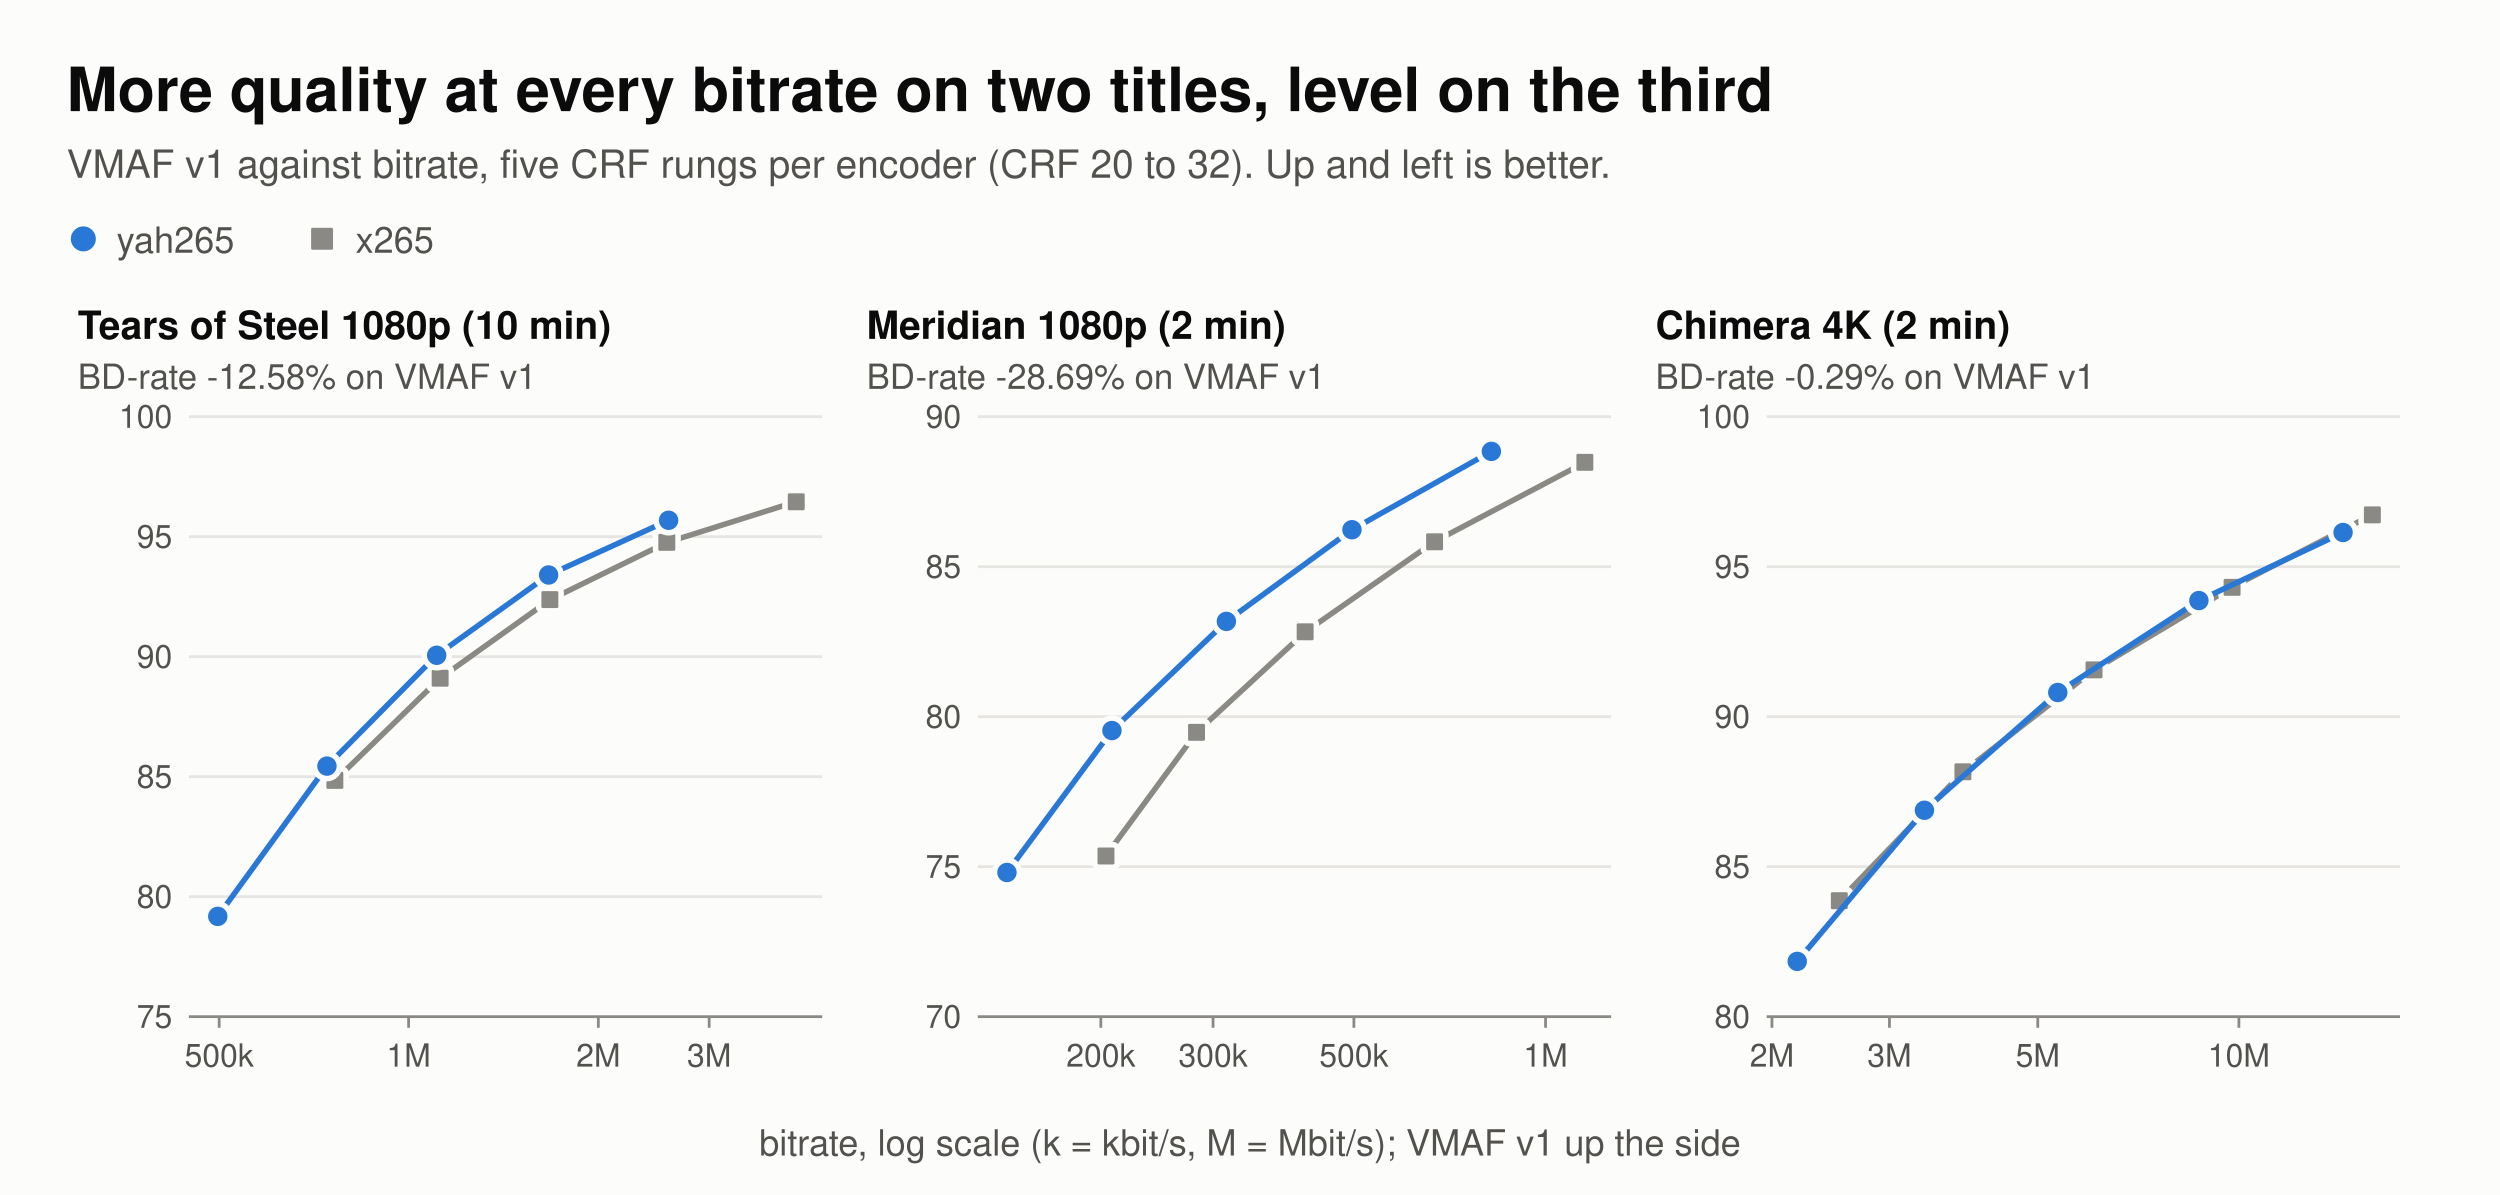
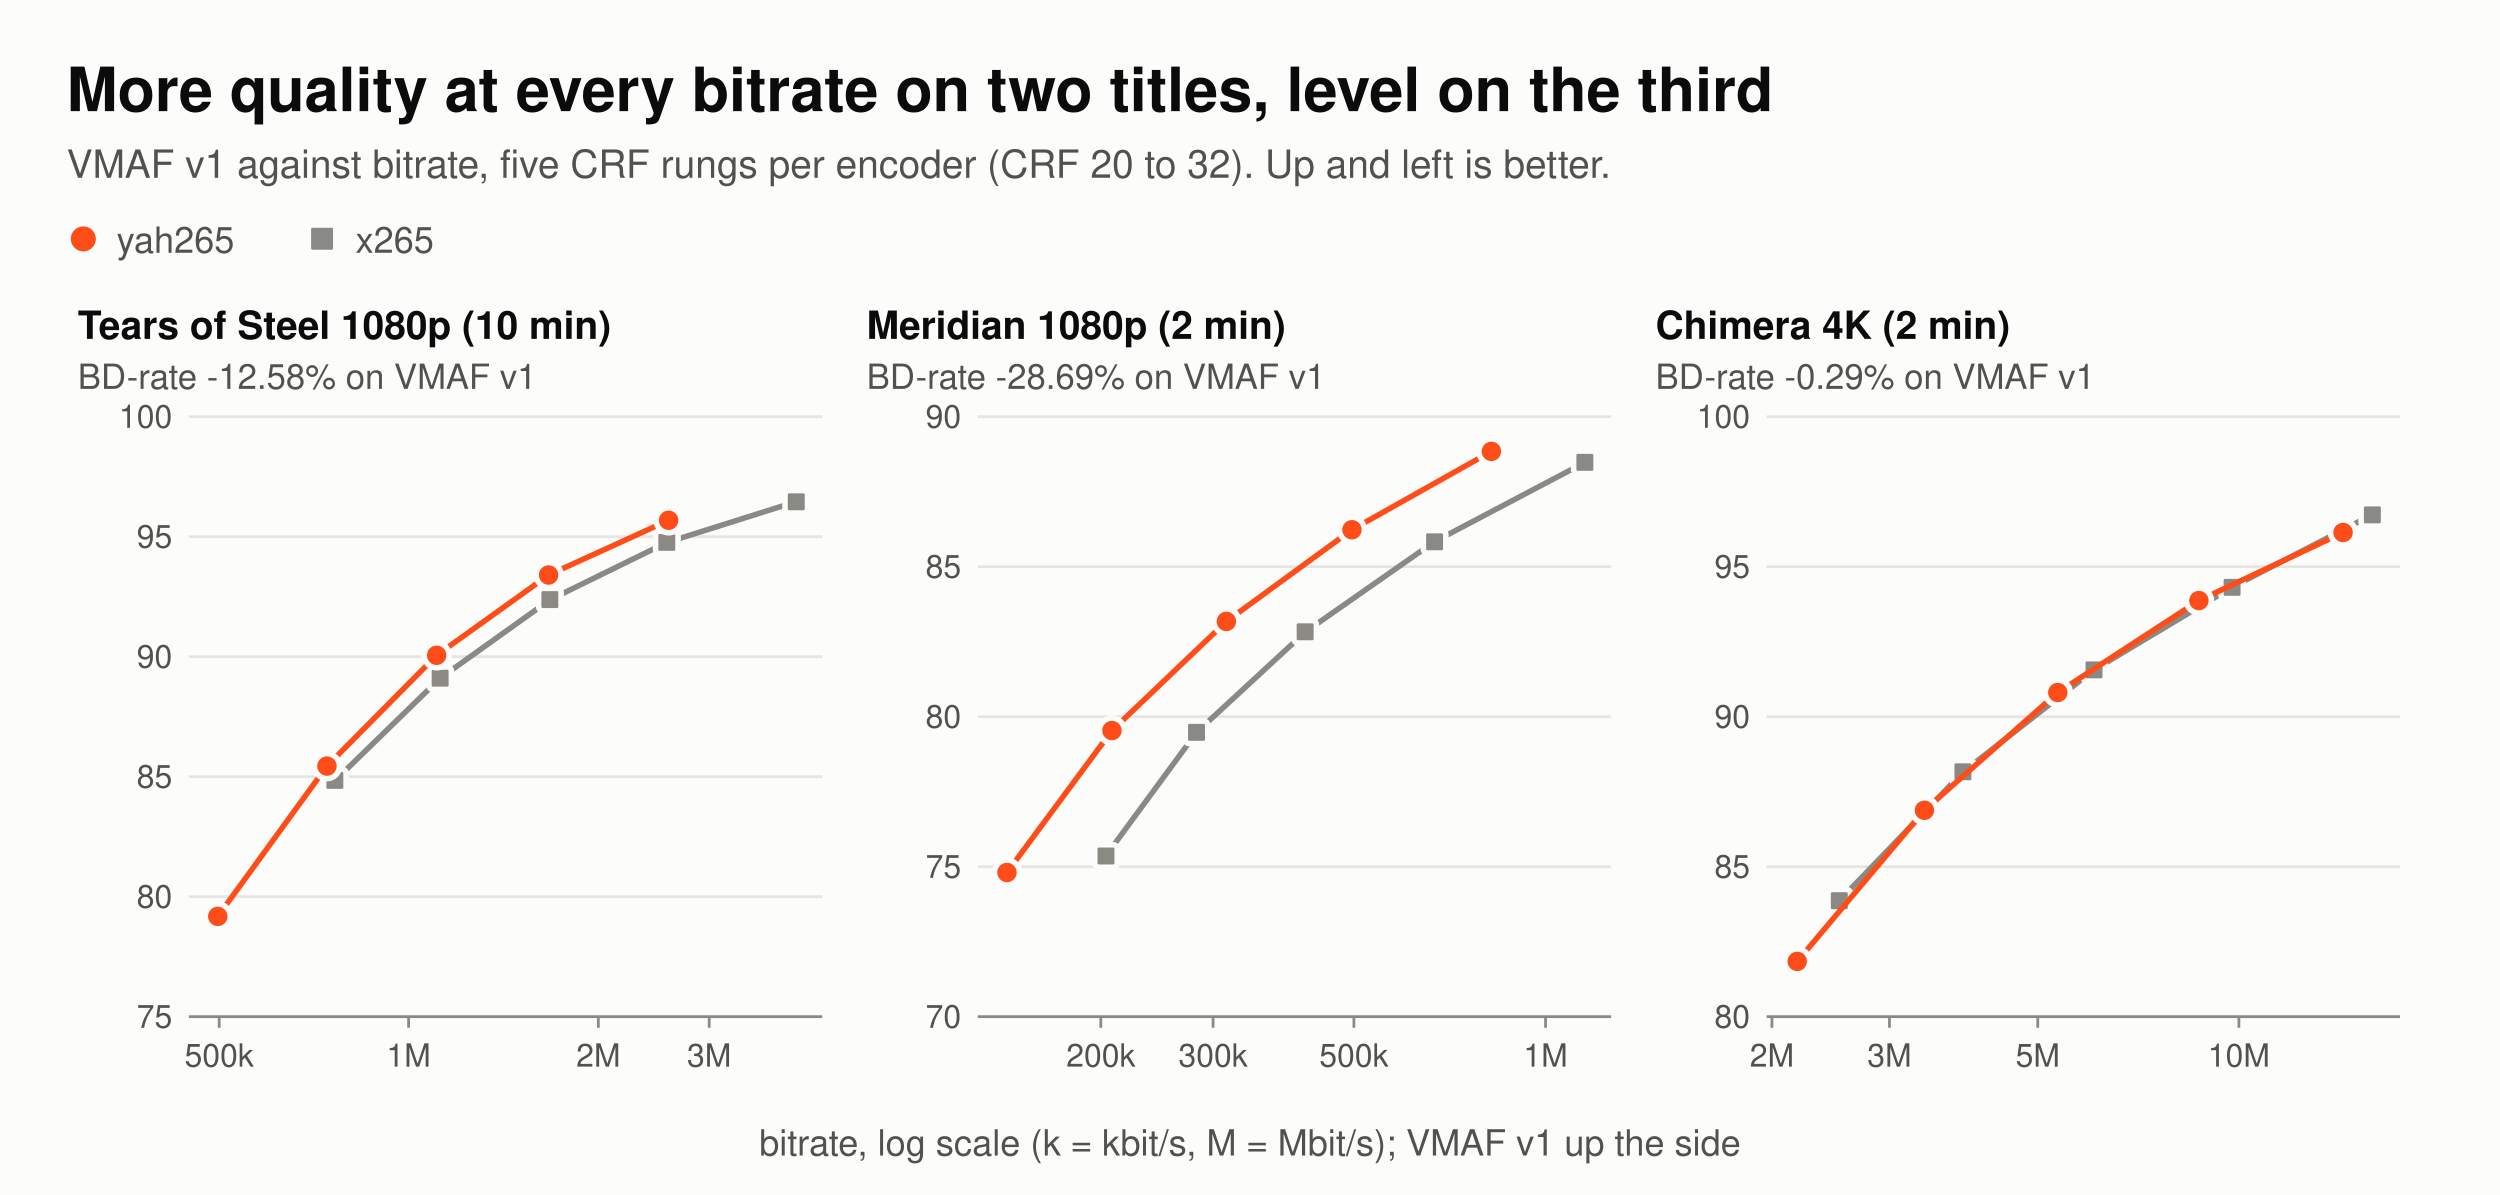
<svg xmlns="http://www.w3.org/2000/svg" width="900" height="430" viewBox="0 0 900 430" role="img">
  <style>
.bg{fill:#fcfcfb}.t1{fill:#0b0b0b}.t2{fill:#52514e}.grid{stroke:#e6e5e1}
- .base{stroke:#8a8984}.ring{stroke:#fcfcfb}
- .s1{fill:#2a78d6}.s2{fill:#eb6834}.s3{fill:#1baf7a}.sx{fill:#8a8984}
- .l1{stroke:#2a78d6}.l2{stroke:#eb6834}.l3{stroke:#1baf7a}.lx{stroke:#8a8984}.span{stroke:#e6e5e1}
- text{font-family:-apple-system,"IBM Plex Sans",Helvetica,Arial,sans-serif}
+ .base{stroke:#8a8984}.ring{stroke:#fcfcfb}.med{stroke:#0b0b0b}
+ .s1{fill:#ff4d1a}.s2{fill:#1baf7a}.s3{fill:#6250d6}.sx{fill:#8a8984}
+ .l1{stroke:#ff4d1a}.l2{stroke:#1baf7a}.l3{stroke:#6250d6}.lx{stroke:#8a8984}.span{stroke:#e6e5e1}
+ text{font-family:system-ui,-apple-system,"Segoe UI",Helvetica,Arial,sans-serif}
@media (prefers-color-scheme:dark){
.bg{fill:#1a1a19}.t1{fill:#f0efec}.t2{fill:#c3c2b7}.grid{stroke:#2e2e2c}
- .base{stroke:#8a8984}.ring{stroke:#1a1a19}
- .s1{fill:#3987e5}.s2{fill:#d95926}.s3{fill:#199e70}.sx{fill:#8a8984}
- .l1{stroke:#3987e5}.l2{stroke:#d95926}.l3{stroke:#199e70}.lx{stroke:#8a8984}.span{stroke:#3a3a37}}
+ .base{stroke:#8a8984}.ring{stroke:#1a1a19}.med{stroke:#f0efec}
+ .s1{fill:#ff4d1a}.s2{fill:#199e70}.s3{fill:#9085e9}.sx{fill:#8a8984}
+ .l1{stroke:#ff4d1a}.l2{stroke:#199e70}.l3{stroke:#9085e9}.lx{stroke:#8a8984}.span{stroke:#3a3a37}}
</style>
  <rect width="100%" height="100%" class="bg" />
  <text x="24.0" y="40.0" font-size="22" class="t1" text-anchor="start" font-weight="600">More quality at every bitrate on two titles, level on the third</text>
  <text x="24.0" y="64.0" font-size="14" class="t2" text-anchor="start">VMAF v1 against bitrate, five CRF rungs per encoder (CRF 20 to 32). Up and left is better.</text>
  <circle cx="30.0" cy="86.0" r="5.5" class="s1 ring" stroke-width="2" />
  <text x="42.0" y="91.0" font-size="13" class="t2" text-anchor="start">yah265</text>
  <rect x="111.0" y="81.0" width="9.9" height="9.9" rx="1.5" class="sx ring" stroke-width="2" />
  <text x="128.0" y="91.0" font-size="13" class="t2" text-anchor="start">x265</text>
  <text x="28.0" y="122.0" font-size="14" class="t1" text-anchor="start" font-weight="600">Tears of Steel 1080p (10 min)</text>
  <text x="28.0" y="140.0" font-size="12.5" class="t2" text-anchor="start">BD-rate -12.58% on VMAF v1</text>
  <line x1="68.0" y1="366.0" x2="296.0" y2="366.0" class="base" />
  <text x="62.0" y="370.0" font-size="11.5" class="t2" text-anchor="end">75</text>
  <line x1="68.0" y1="322.8" x2="296.0" y2="322.8" class="grid" />
  <text x="62.0" y="326.8" font-size="11.5" class="t2" text-anchor="end">80</text>
  <line x1="68.0" y1="279.6" x2="296.0" y2="279.6" class="grid" />
  <text x="62.0" y="283.6" font-size="11.5" class="t2" text-anchor="end">85</text>
  <line x1="68.0" y1="236.4" x2="296.0" y2="236.4" class="grid" />
  <text x="62.0" y="240.4" font-size="11.5" class="t2" text-anchor="end">90</text>
  <line x1="68.0" y1="193.2" x2="296.0" y2="193.2" class="grid" />
  <text x="62.0" y="197.2" font-size="11.5" class="t2" text-anchor="end">95</text>
  <line x1="68.0" y1="150.0" x2="296.0" y2="150.0" class="grid" />
  <text x="62.0" y="154.0" font-size="11.5" class="t2" text-anchor="end">100</text>
  <line x1="78.9" y1="366" x2="78.9" y2="370" class="base" />
  <text x="78.9" y="384.0" font-size="11.5" class="t2" text-anchor="middle">500k</text>
  <line x1="147.1" y1="366" x2="147.1" y2="370" class="base" />
  <text x="147.1" y="384.0" font-size="11.5" class="t2" text-anchor="middle">1M</text>
  <line x1="215.4" y1="366" x2="215.4" y2="370" class="base" />
  <text x="215.4" y="384.0" font-size="11.5" class="t2" text-anchor="middle">2M</text>
  <line x1="255.3" y1="366" x2="255.3" y2="370" class="base" />
  <text x="255.3" y="384.0" font-size="11.5" class="t2" text-anchor="middle">3M</text>
  <polyline fill="none" class="lx" stroke-width="2" points="120.6,281.0 158.4,244.2 198.0,215.9 240.0,195.3 286.6,180.6" />
  <rect x="116.5" y="276.9" width="8.1" height="8.1" rx="1.5" class="sx ring" stroke-width="2" />
  <rect x="154.4" y="240.1" width="8.1" height="8.1" rx="1.5" class="sx ring" stroke-width="2" />
  <rect x="193.9" y="211.8" width="8.1" height="8.1" rx="1.5" class="sx ring" stroke-width="2" />
  <rect x="236.0" y="191.2" width="8.1" height="8.1" rx="1.5" class="sx ring" stroke-width="2" />
  <rect x="282.6" y="176.6" width="8.1" height="8.1" rx="1.5" class="sx ring" stroke-width="2" />
  <polyline fill="none" class="l1" stroke-width="2" points="78.4,329.9 117.7,275.8 157.2,235.9 197.5,207.0 240.7,187.3" />
  <circle cx="78.4" cy="329.9" r="4.5" class="s1 ring" stroke-width="2" />
  <circle cx="117.7" cy="275.8" r="4.5" class="s1 ring" stroke-width="2" />
  <circle cx="157.2" cy="235.9" r="4.5" class="s1 ring" stroke-width="2" />
  <circle cx="197.5" cy="207.0" r="4.5" class="s1 ring" stroke-width="2" />
  <circle cx="240.7" cy="187.3" r="4.5" class="s1 ring" stroke-width="2" />
  <text x="312.0" y="122.0" font-size="14" class="t1" text-anchor="start" font-weight="600">Meridian 1080p (2 min)</text>
  <text x="312.0" y="140.0" font-size="12.5" class="t2" text-anchor="start">BD-rate -28.69% on VMAF v1</text>
  <line x1="352.0" y1="366.0" x2="580.0" y2="366.0" class="base" />
  <text x="346.0" y="370.0" font-size="11.5" class="t2" text-anchor="end">70</text>
  <line x1="352.0" y1="312.0" x2="580.0" y2="312.0" class="grid" />
  <text x="346.0" y="316.0" font-size="11.5" class="t2" text-anchor="end">75</text>
  <line x1="352.0" y1="258.0" x2="580.0" y2="258.0" class="grid" />
  <text x="346.0" y="262.0" font-size="11.5" class="t2" text-anchor="end">80</text>
  <line x1="352.0" y1="204.0" x2="580.0" y2="204.0" class="grid" />
  <text x="346.0" y="208.0" font-size="11.5" class="t2" text-anchor="end">85</text>
  <line x1="352.0" y1="150.0" x2="580.0" y2="150.0" class="grid" />
  <text x="346.0" y="154.0" font-size="11.5" class="t2" text-anchor="end">90</text>
  <line x1="396.3" y1="366" x2="396.3" y2="370" class="base" />
  <text x="396.3" y="384.0" font-size="11.5" class="t2" text-anchor="middle">200k</text>
  <line x1="436.7" y1="366" x2="436.7" y2="370" class="base" />
  <text x="436.7" y="384.0" font-size="11.5" class="t2" text-anchor="middle">300k</text>
  <line x1="487.4" y1="366" x2="487.4" y2="370" class="base" />
  <text x="487.4" y="384.0" font-size="11.5" class="t2" text-anchor="middle">500k</text>
  <line x1="556.4" y1="366" x2="556.4" y2="370" class="base" />
  <text x="556.4" y="384.0" font-size="11.5" class="t2" text-anchor="middle">1M</text>
  <polyline fill="none" class="lx" stroke-width="2" points="398.1,308.1 430.8,263.6 469.9,227.5 516.4,195.0 570.5,166.5" />
  <rect x="394.1" y="304.1" width="8.1" height="8.1" rx="1.5" class="sx ring" stroke-width="2" />
  <rect x="426.7" y="259.6" width="8.1" height="8.1" rx="1.5" class="sx ring" stroke-width="2" />
  <rect x="465.8" y="223.4" width="8.1" height="8.1" rx="1.5" class="sx ring" stroke-width="2" />
  <rect x="512.4" y="191.0" width="8.1" height="8.1" rx="1.5" class="sx ring" stroke-width="2" />
  <rect x="566.5" y="162.4" width="8.1" height="8.1" rx="1.5" class="sx ring" stroke-width="2" />
  <polyline fill="none" class="l1" stroke-width="2" points="362.5,314.1 400.3,263.0 441.5,223.7 486.7,190.7 536.9,162.5" />
  <circle cx="362.5" cy="314.1" r="4.5" class="s1 ring" stroke-width="2" />
  <circle cx="400.3" cy="263.0" r="4.5" class="s1 ring" stroke-width="2" />
  <circle cx="441.5" cy="223.7" r="4.5" class="s1 ring" stroke-width="2" />
  <circle cx="486.7" cy="190.7" r="4.5" class="s1 ring" stroke-width="2" />
  <circle cx="536.9" cy="162.5" r="4.5" class="s1 ring" stroke-width="2" />
  <text x="596.0" y="122.0" font-size="14" class="t1" text-anchor="start" font-weight="600">Chimera 4K (2 min)</text>
  <text x="596.0" y="140.0" font-size="12.5" class="t2" text-anchor="start">BD-rate -0.29% on VMAF v1</text>
  <line x1="636.0" y1="366.0" x2="864.0" y2="366.0" class="base" />
  <text x="630.0" y="370.0" font-size="11.5" class="t2" text-anchor="end">80</text>
  <line x1="636.0" y1="312.0" x2="864.0" y2="312.0" class="grid" />
  <text x="630.0" y="316.0" font-size="11.5" class="t2" text-anchor="end">85</text>
  <line x1="636.0" y1="258.0" x2="864.0" y2="258.0" class="grid" />
  <text x="630.0" y="262.0" font-size="11.5" class="t2" text-anchor="end">90</text>
  <line x1="636.0" y1="204.0" x2="864.0" y2="204.0" class="grid" />
  <text x="630.0" y="208.0" font-size="11.5" class="t2" text-anchor="end">95</text>
  <line x1="636.0" y1="150.0" x2="864.0" y2="150.0" class="grid" />
  <text x="630.0" y="154.0" font-size="11.5" class="t2" text-anchor="end">100</text>
  <line x1="637.9" y1="366" x2="637.9" y2="370" class="base" />
  <text x="637.9" y="384.0" font-size="11.5" class="t2" text-anchor="middle">2M</text>
  <line x1="680.2" y1="366" x2="680.2" y2="370" class="base" />
  <text x="680.2" y="384.0" font-size="11.5" class="t2" text-anchor="middle">3M</text>
  <line x1="733.6" y1="366" x2="733.6" y2="370" class="base" />
  <text x="733.6" y="384.0" font-size="11.5" class="t2" text-anchor="middle">5M</text>
  <line x1="806.0" y1="366" x2="806.0" y2="370" class="base" />
  <text x="806.0" y="384.0" font-size="11.5" class="t2" text-anchor="middle">10M</text>
  <polyline fill="none" class="lx" stroke-width="2" points="662.1,324.3 706.7,277.9 753.9,241.1 803.5,211.4 854.0,185.3" />
  <rect x="658.1" y="320.2" width="8.1" height="8.1" rx="1.5" class="sx ring" stroke-width="2" />
  <rect x="702.6" y="273.8" width="8.1" height="8.1" rx="1.5" class="sx ring" stroke-width="2" />
  <rect x="749.8" y="237.1" width="8.1" height="8.1" rx="1.5" class="sx ring" stroke-width="2" />
  <rect x="799.5" y="207.4" width="8.1" height="8.1" rx="1.5" class="sx ring" stroke-width="2" />
  <rect x="850.0" y="181.3" width="8.1" height="8.1" rx="1.5" class="sx ring" stroke-width="2" />
  <polyline fill="none" class="l1" stroke-width="2" points="647.0,346.1 692.8,291.7 740.8,249.3 791.6,216.2 843.5,191.7" />
  <circle cx="647.0" cy="346.1" r="4.5" class="s1 ring" stroke-width="2" />
  <circle cx="692.8" cy="291.7" r="4.5" class="s1 ring" stroke-width="2" />
  <circle cx="740.8" cy="249.3" r="4.5" class="s1 ring" stroke-width="2" />
  <circle cx="791.6" cy="216.2" r="4.5" class="s1 ring" stroke-width="2" />
  <circle cx="843.5" cy="191.7" r="4.5" class="s1 ring" stroke-width="2" />
  <text x="450.0" y="416.0" font-size="13" class="t2" text-anchor="middle">bitrate, log scale (k = kbit/s, M = Mbit/s); VMAF v1 up the side</text>
</svg>
